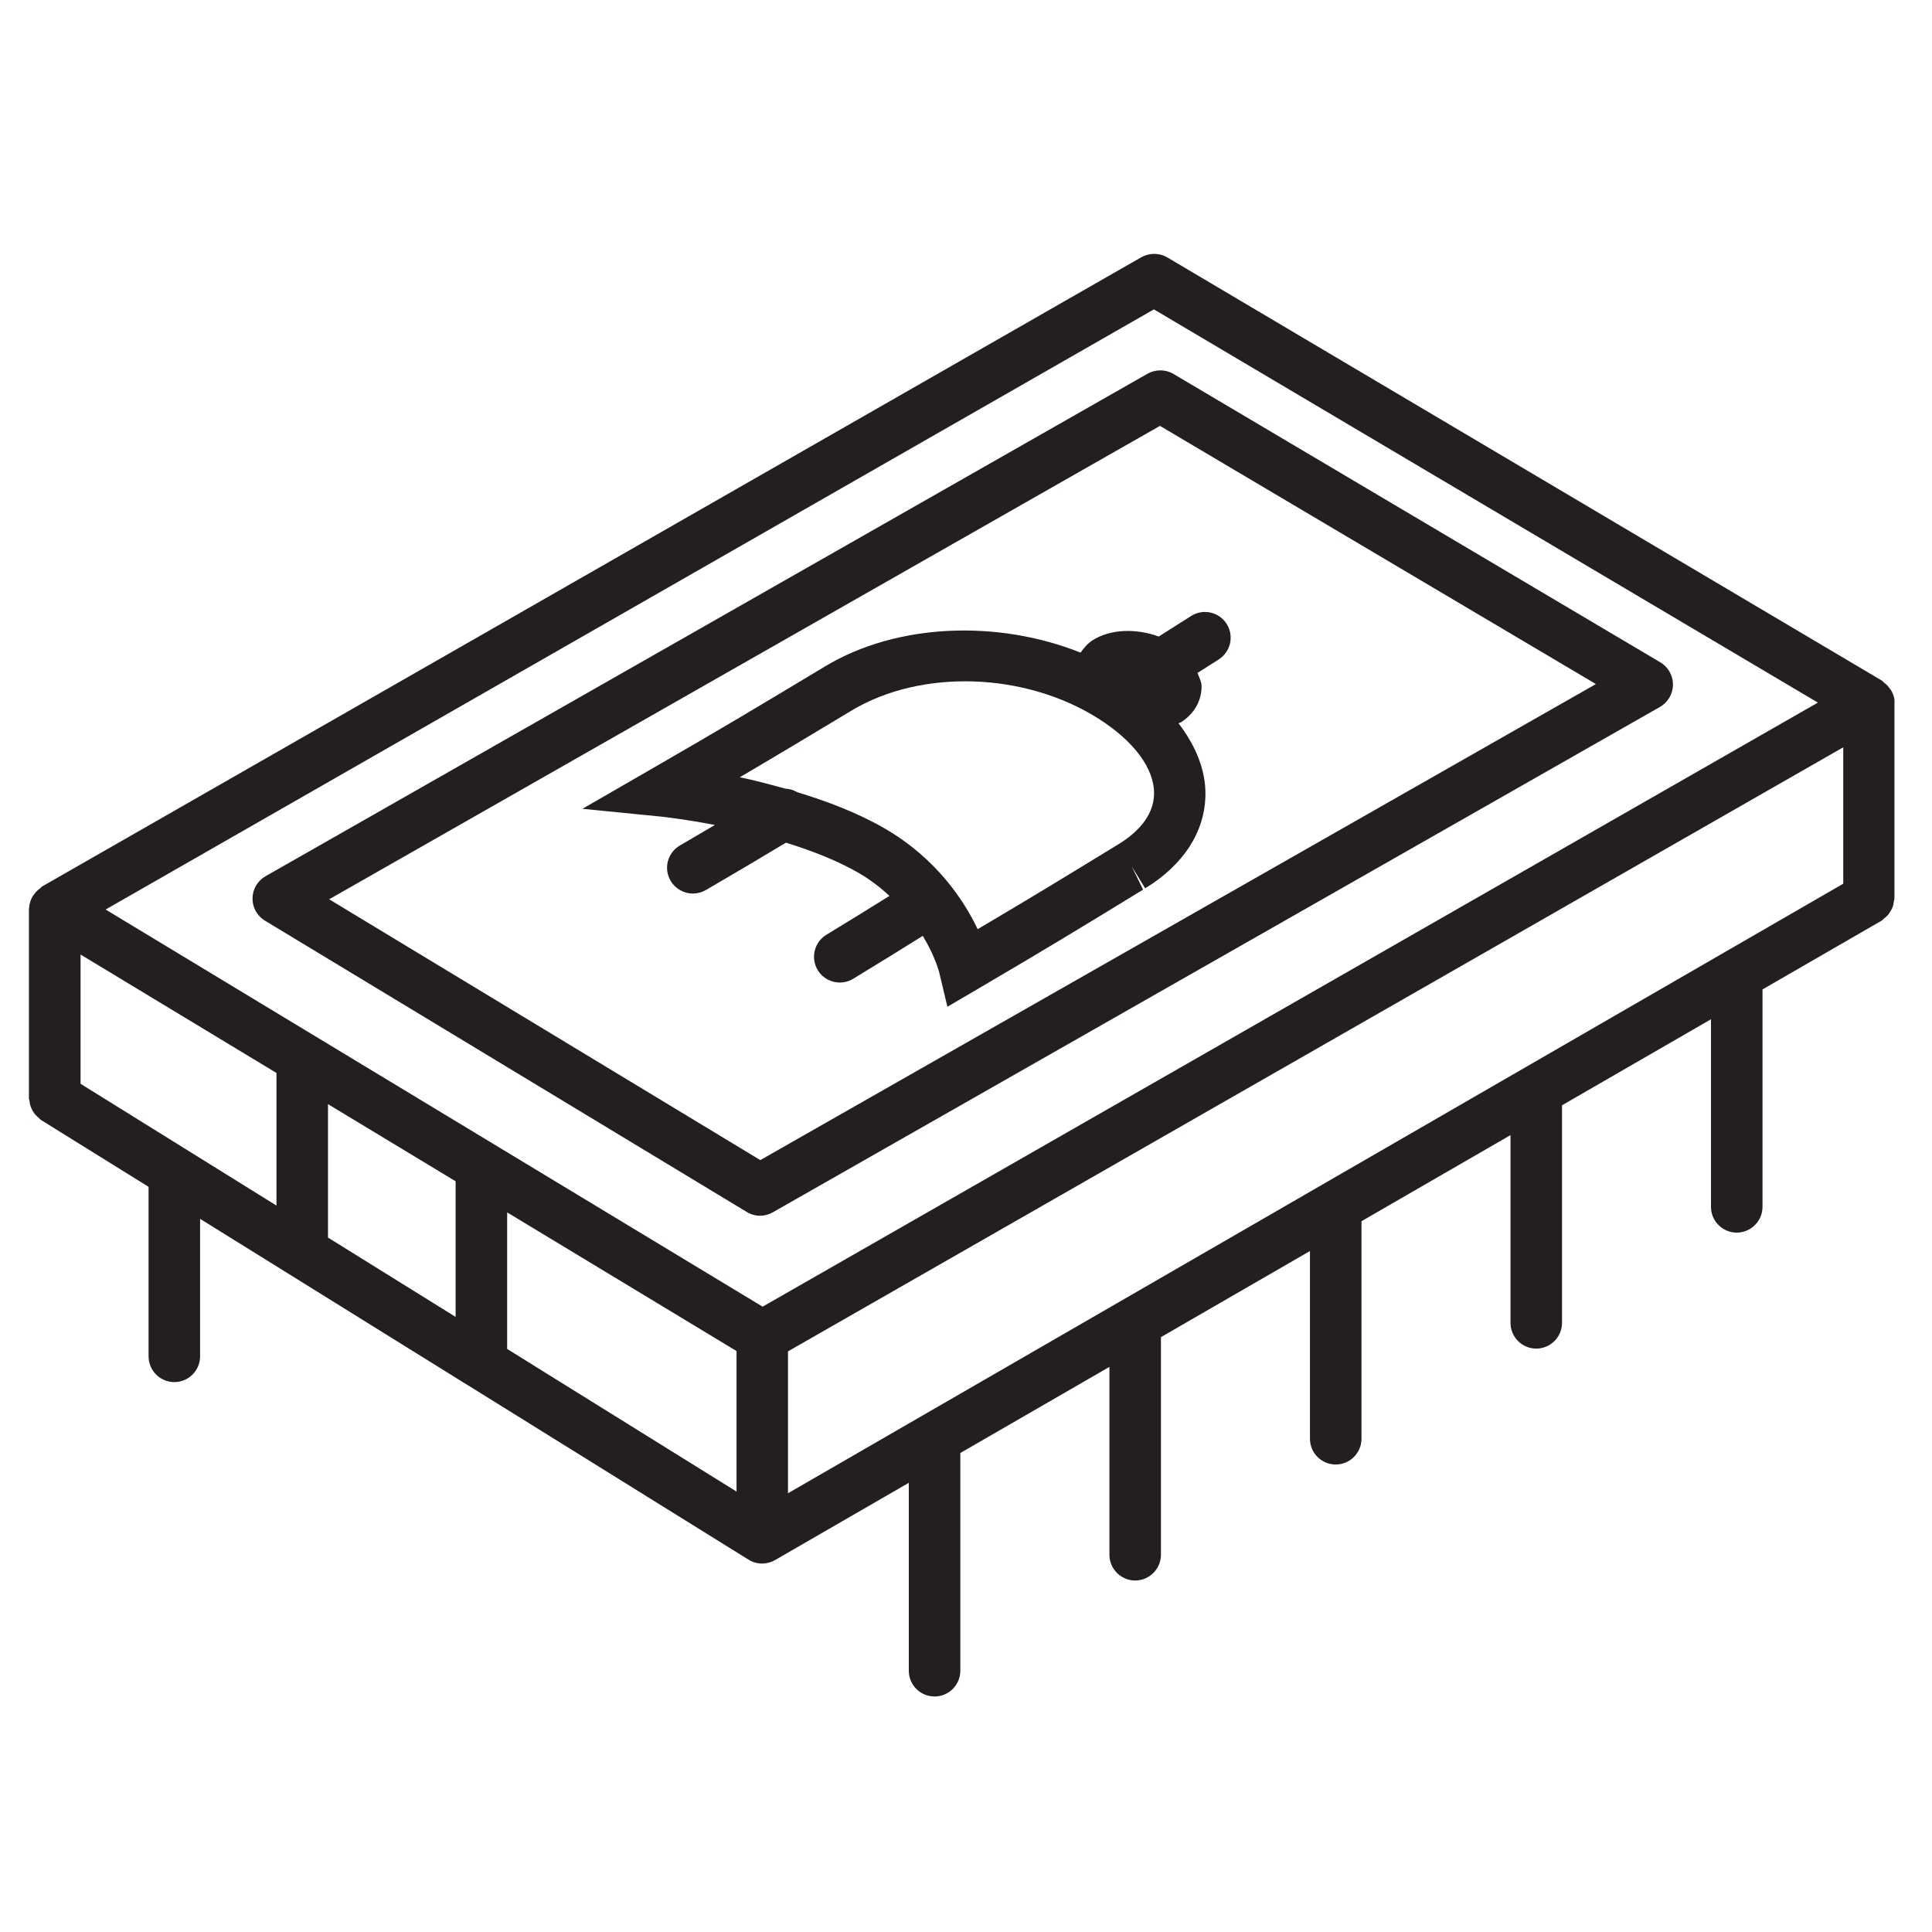
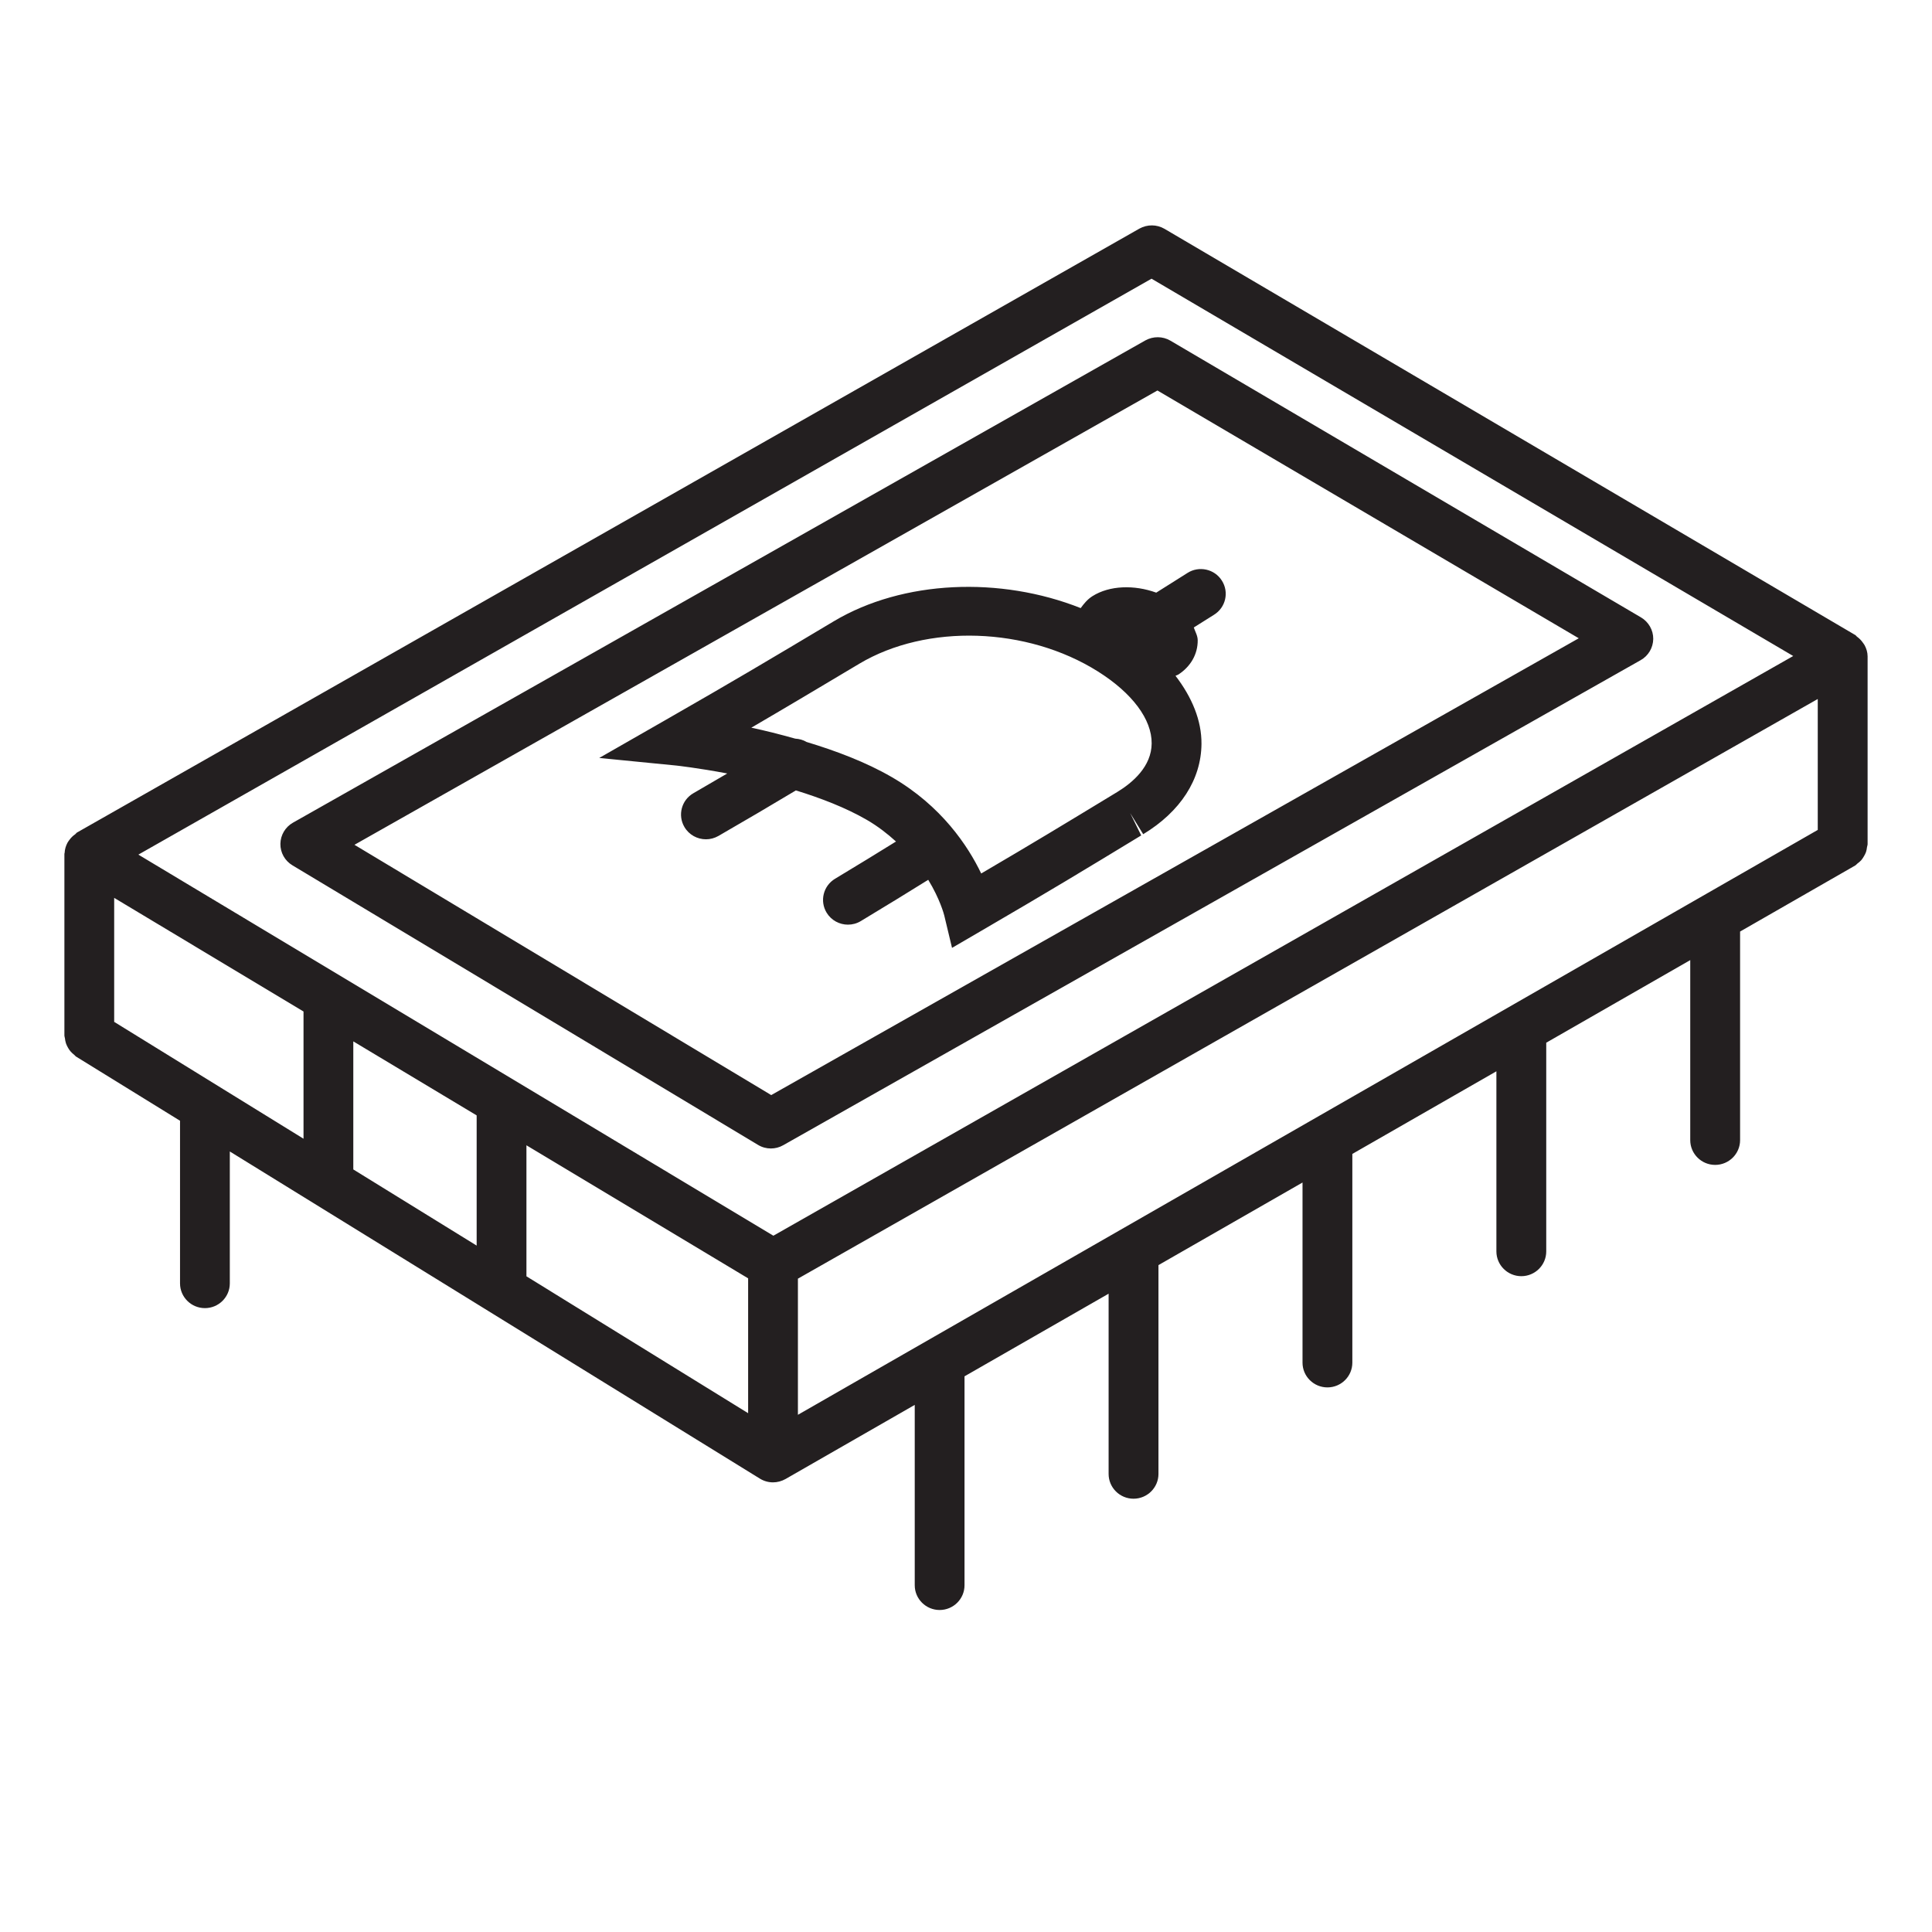
- <svg xmlns="http://www.w3.org/2000/svg" version="1.1" id="Layer_1" x="0px" y="0px" viewBox="0 0 30 30" style="enable-background:new 0 0 30 30;" xml:space="preserve">
-   <style type="text/css">
- 	.st0{display:none;opacity:0.2;}
- 	.st1{display:inline;fill:none;stroke:#00ADEE;stroke-width:0.125;stroke-miterlimit:10;}
- 	.st2{fill:#231F20;}
- </style>
-   <g class="st0">
-     <path class="st1" d="M-15.375-16.557" />
-     <line class="st1" x1="-13.125" y1="47.156" x2="-13.125" y2="-16.36" />
-     <line class="st1" x1="-10.875" y1="47.353" x2="-10.875" y2="-16.557" />
-     <line class="st1" x1="-8.625" y1="46.959" x2="-8.625" y2="-16.311" />
-     <line class="st1" x1="-6.375" y1="47.746" x2="-6.375" y2="-16.655" />
-     <line class="st1" x1="-4.125" y1="47.353" x2="-4.125" y2="-16.508" />
-     <line class="st1" x1="-1.875" y1="47.5" x2="-1.875" y2="-16.606" />
-     <line class="st1" x1="0.375" y1="47.353" x2="0.375" y2="-16.557" />
-     <line class="st1" x1="2.625" y1="47.5" x2="2.625" y2="-16.902" />
-     <line class="st1" x1="4.875" y1="47.156" x2="4.875" y2="-16.655" />
-     <line class="st1" x1="7.125" y1="47.303" x2="7.125" y2="-16.852" />
-     <line class="st1" x1="9.375" y1="47.106" x2="9.375" y2="-16.458" />
-     <line class="st1" x1="11.625" y1="47.254" x2="11.625" y2="-16.508" />
-     <line class="st1" x1="13.875" y1="47.303" x2="13.875" y2="-16.508" />
-     <line class="st1" x1="16.125" y1="47.057" x2="16.125" y2="-16.458" />
-     <line class="st1" x1="18.375" y1="47.106" x2="18.375" y2="-16.409" />
-     <line class="st1" x1="20.625" y1="47.353" x2="20.625" y2="-16.606" />
-     <line class="st1" x1="22.875" y1="47.156" x2="22.875" y2="-16.557" />
-     <line class="st1" x1="25.125" y1="47.451" x2="25.125" y2="-16.508" />
-     <line class="st1" x1="27.375" y1="47.254" x2="27.375" y2="-16.36" />
-     <line class="st1" x1="29.625" y1="47.106" x2="29.625" y2="-16.508" />
-     <line class="st1" x1="31.875" y1="47.156" x2="31.875" y2="-16.508" />
-     <line class="st1" x1="34.125" y1="47.106" x2="34.125" y2="-16.508" />
-     <line class="st1" x1="36.375" y1="46.86" x2="36.375" y2="-16.557" />
-     <line class="st1" x1="38.625" y1="47.156" x2="38.625" y2="-16.754" />
-     <line class="st1" x1="40.875" y1="47.156" x2="40.875" y2="-16.606" />
-     <line class="st1" x1="43.125" y1="47.451" x2="43.125" y2="-16.606" />
-     <line class="st1" x1="-14.293" y1="47.173" x2="-16.49" y2="45.904" />
-     <line class="st1" x1="-9.884" y1="47.12" x2="-16.544" y2="43.275" />
-     <line class="st1" x1="-5.029" y1="47.325" x2="-16.555" y2="40.67" />
-     <line class="st1" x1="-0.41" y1="47.394" x2="-16.607" y2="38.042" />
-     <line class="st1" x1="3.865" y1="47.263" x2="-16.499" y2="35.507" />
-     <line class="st1" x1="8.182" y1="47.157" x2="-16.459" y2="32.931" />
-     <line class="st1" x1="12.736" y1="47.189" x2="-16.529" y2="30.293" />
-     <line class="st1" x1="17.049" y1="47.081" x2="-16.465" y2="27.732" />
-     <line class="st1" x1="21.749" y1="47.197" x2="-16.522" y2="25.101" />
-     <line class="st1" x1="26.271" y1="47.209" x2="-16.645" y2="22.431" />
-     <line class="st1" x1="30.801" y1="47.227" x2="-16.572" y2="19.876" />
-     <line class="st1" x1="35.08" y1="47.099" x2="-16.576" y2="17.276" />
-     <line class="st1" x1="39.737" y1="47.19" x2="-16.594" y2="14.667" />
-     <line class="st1" x1="44.428" y1="47.3" x2="-16.647" y2="12.038" />
-     <line class="st1" x1="46.539" y1="45.921" x2="-16.545" y2="9.499" />
-     <line class="st1" x1="46.758" y1="43.449" x2="-16.458" y2="6.952" />
-     <line class="st1" x1="46.545" y1="40.727" x2="-16.525" y2="4.314" />
-     <line class="st1" x1="46.597" y1="38.16" x2="-16.558" y2="1.697" />
-     <line class="st1" x1="46.527" y1="35.521" x2="-16.469" y2="-0.85" />
-     <line class="st1" x1="46.651" y1="32.994" x2="-16.472" y2="-3.449" />
-     <line class="st1" x1="46.538" y1="30.331" x2="-16.42" y2="-6.017" />
-     <line class="st1" x1="46.48" y1="27.7" x2="-16.375" y2="-8.59" />
-     <polyline class="st1" points="46.578,25.158 -16.135,-11.049 -16.529,-11.277  " />
-     <polyline class="st1" points="46.514,22.524 -16.248,-13.712 -17.11,-14.21  " />
-     <polyline class="st1" points="46.544,19.943 -15,-15.59 -16.761,-16.607  " />
-     <line class="st1" x1="46.353" y1="17.234" x2="-12.067" y2="-16.494" />
-     <line class="st1" x1="46.482" y1="14.711" x2="-7.511" y2="-16.462" />
-     <line class="st1" x1="46.479" y1="12.111" x2="-3.012" y2="-16.463" />
-     <line class="st1" x1="46.458" y1="9.501" x2="1.186" y2="-16.637" />
-     <line class="st1" x1="46.361" y1="6.847" x2="5.651" y2="-16.657" />
-     <line class="st1" x1="46.563" y1="4.365" x2="10.485" y2="-16.464" />
-     <line class="st1" x1="46.605" y1="1.791" x2="15.1" y2="-16.398" />
-     <line class="st1" x1="46.434" y1="-0.906" x2="19.593" y2="-16.402" />
-     <line class="st1" x1="46.589" y1="-3.414" x2="23.944" y2="-16.488" />
-     <line class="st1" x1="46.367" y1="-6.141" x2="28.447" y2="-16.486" />
-     <line class="st1" x1="46.599" y1="-8.604" x2="33.098" y2="-16.399" />
-     <line class="st1" x1="46.587" y1="-11.21" x2="37.221" y2="-16.617" />
-     <line class="st1" x1="46.605" y1="-13.797" x2="41.949" y2="-16.485" />
-     <path class="st1" d="M-72.75-106.089" />
-     <path class="st1" d="M-71.625-108.038" />
-     <path class="st1" d="M-70.5-109.987" />
-     <path class="st1" d="M-69.375-111.935" />
-     <path class="st1" d="M-68.25-113.884" />
-     <path class="st1" d="M-67.125-115.832" />
-     <path class="st1" d="M-66-117.781" />
-     <path class="st1" d="M-64.875-119.729" />
-     <path class="st1" d="M-63.75-121.678" />
-     <path class="st1" d="M46.631,47.121" />
-     <line class="st1" x1="41.838" y1="47.29" x2="46.535" y2="44.579" />
-     <line class="st1" x1="37.761" y1="47.047" x2="46.655" y2="41.911" />
-     <line class="st1" x1="33.248" y1="47.054" x2="46.639" y2="39.322" />
-     <line class="st1" x1="28.747" y1="47.054" x2="46.555" y2="36.773" />
-     <line class="st1" x1="23.977" y1="47.211" x2="46.555" y2="34.175" />
-     <line class="st1" x1="19.718" y1="47.071" x2="46.602" y2="31.55" />
-     <line class="st1" x1="15.312" y1="47.017" x2="46.607" y2="28.949" />
-     <line class="st1" x1="10.399" y1="47.256" x2="46.575" y2="26.369" />
-     <line class="st1" x1="6.12" y1="47.128" x2="46.516" y2="23.805" />
-     <line class="st1" x1="1.295" y1="47.315" x2="46.616" y2="21.149" />
-     <line class="st1" x1="-3.222" y1="47.325" x2="46.415" y2="18.667" />
-     <line class="st1" x1="-8.051" y1="47.515" x2="46.557" y2="15.987" />
-     <line class="st1" x1="-11.769" y1="47.064" x2="46.441" y2="13.457" />
-     <line class="st1" x1="-16.62" y1="47.266" x2="46.498" y2="10.825" />
-     <line class="st1" x1="-16.625" y1="44.671" x2="46.567" y2="8.187" />
-     <line class="st1" x1="-16.398" y1="41.942" x2="46.477" y2="5.641" />
-     <line class="st1" x1="-16.514" y1="39.411" x2="46.651" y2="2.943" />
-     <line class="st1" x1="-16.367" y1="36.728" x2="46.481" y2="0.443" />
-     <line class="st1" x1="-16.426" y1="34.164" x2="46.624" y2="-2.238" />
-     <line class="st1" x1="-16.554" y1="31.64" x2="46.559" y2="-4.798" />
-     <line class="st1" x1="-16.659" y1="29.102" x2="46.506" y2="-7.366" />
-     <line class="st1" x1="-16.549" y1="26.441" x2="46.495" y2="-9.958" />
-     <line class="st1" x1="-16.501" y1="23.815" x2="46.691" y2="-12.669" />
-     <line class="st1" x1="-16.687" y1="21.324" x2="46.659" y2="-15.249" />
-     <line class="st1" x1="-16.522" y1="18.631" x2="44.322" y2="-16.497" />
-     <line class="st1" x1="-16.64" y1="16.101" x2="40.115" y2="-16.667" />
-     <line class="st1" x1="-16.454" y1="13.396" x2="35.498" y2="-16.599" />
-     <line class="st1" x1="-16.477" y1="10.81" x2="31.011" y2="-16.606" />
-     <line class="st1" x1="-16.619" y1="8.295" x2="26.374" y2="-16.527" />
-     <line class="st1" x1="-16.589" y1="5.679" x2="21.704" y2="-16.429" />
-     <line class="st1" x1="-16.499" y1="3.029" x2="17.345" y2="-16.51" />
-     <line class="st1" x1="-16.488" y1="0.425" x2="12.96" y2="-16.577" />
-     <line class="st1" x1="-16.537" y1="-2.145" x2="8.453" y2="-16.573" />
-     <line class="st1" x1="-16.447" y1="-4.795" x2="4.027" y2="-16.616" />
-     <polyline class="st1" points="-16.57,-7.322 -15.992,-7.656 -0.364,-16.679  " />
-     <line class="st1" x1="-16.692" y1="-9.85" x2="-5.065" y2="-16.562" />
-     <line class="st1" x1="-16.256" y1="-12.699" x2="-10.091" y2="-16.259" />
-     <path class="st1" d="M-14.174-16.5" />
-   </g>
-   <g>
-     <path class="st2" d="M29.375,10.736c-0.008-0.016-0.019-0.028-0.029-0.042c-0.027-0.039-0.058-0.071-0.096-0.098   c-0.009-0.007-0.014-0.019-0.024-0.025L18.126,3.997c-0.125-0.073-0.276-0.073-0.403-0.003L0.652,13.766   c-0.011,0.006-0.015,0.018-0.025,0.025c-0.038,0.026-0.07,0.058-0.097,0.095c-0.011,0.015-0.022,0.029-0.031,0.045   c-0.026,0.05-0.043,0.104-0.046,0.164c-0,0.005-0.004,0.008-0.004,0.013c0,0.001,0.001,0.001,0.001,0.002   c0,0.001-0.001,0.002-0.001,0.003v2.938c0,0.015,0.007,0.027,0.008,0.042c0.003,0.028,0.008,0.055,0.017,0.082   c0.008,0.024,0.018,0.046,0.03,0.068c0.012,0.022,0.025,0.043,0.042,0.062c0.018,0.021,0.038,0.039,0.06,0.057   c0.011,0.009,0.019,0.022,0.032,0.03l1.669,1.037v2.632c0,0.221,0.179,0.4,0.4,0.4   s0.4-0.18,0.4-0.4V18.926l4.153,2.581c0,0,0,0,0.001,0l4.363,2.712   c0.065,0.04,0.138,0.06,0.211,0.06c0.069,0,0.138-0.019,0.2-0.054l2.077-1.2v2.918   c0,0.221,0.179,0.4,0.4,0.4s0.4-0.18,0.4-0.4v-3.381l2.315-1.337v2.917   c0,0.221,0.18,0.4,0.4,0.4s0.4-0.18,0.4-0.4v-3.379l2.314-1.337v2.915   c0,0.221,0.18,0.4,0.4,0.4s0.4-0.18,0.4-0.4v-3.378l2.314-1.337v2.915   c0,0.221,0.18,0.4,0.4,0.4s0.4-0.18,0.4-0.4v-3.378l2.313-1.336v2.913   c0,0.221,0.18,0.4,0.4,0.4s0.4-0.18,0.4-0.4v-3.376l1.849-1.068   c0.015-0.009,0.024-0.023,0.037-0.033c0.022-0.017,0.043-0.033,0.061-0.054c0.017-0.019,0.029-0.04,0.042-0.062   c0.013-0.022,0.025-0.044,0.034-0.069c0.009-0.026,0.013-0.052,0.016-0.079c0.002-0.017,0.01-0.032,0.01-0.05V10.915   C29.423,10.85,29.403,10.79,29.375,10.736z M12.236,23.187v-2.203l16.386-9.38v2.118L12.236,23.187z    M8.273,21.194c-0-0-0.001-0.001-0.001-0.001L7.875,20.946v-2.12l3.562,2.153v2.182L8.273,21.194z    M1.251,16.829v-2.007l3.042,1.839V18.72L1.251,16.829z M5.093,17.145l1.982,1.198v2.106l-1.982-1.232V17.145z    M17.918,4.804l10.31,6.106l-16.386,9.38L1.64,14.123L17.918,4.804z" />
-     <path class="st2" d="M25.776,10.977c0.124-0.071,0.2-0.202,0.202-0.344c0.001-0.143-0.074-0.275-0.196-0.348   l-7.561-4.479c-0.124-0.073-0.276-0.073-0.402-0.003L4.123,13.606C4,13.676,3.923,13.807,3.921,13.948   c-0.002,0.142,0.071,0.274,0.193,0.348l7.481,4.523c0.064,0.039,0.135,0.059,0.207,0.059   c0.068,0,0.137-0.018,0.198-0.053L25.776,10.977z M5.111,13.964l12.901-7.351l6.769,4.009l-12.975,7.392   L5.111,13.964z" />
-     <path class="st2" d="M19.048,9.689c-0.117-0.188-0.367-0.242-0.551-0.125l-0.504,0.32   c-0.354-0.129-0.75-0.117-1.024,0.056c-0.082,0.052-0.138,0.122-0.19,0.194   c-1.29-0.515-2.853-0.457-3.968,0.214c-1.054,0.634-1.616,0.971-2.689,1.589l-1.078,0.622l1.238,0.123   c0.008,0.001,0.349,0.038,0.819,0.128c-0.163,0.096-0.332,0.195-0.544,0.319c-0.191,0.111-0.256,0.356-0.144,0.547   c0.074,0.127,0.208,0.199,0.346,0.199c0.068,0,0.137-0.018,0.201-0.054c0.503-0.293,0.794-0.466,1.244-0.736   c0.396,0.123,0.796,0.276,1.138,0.475c0.184,0.107,0.335,0.228,0.47,0.351c-0.31,0.194-0.57,0.354-0.98,0.604   c-0.189,0.115-0.248,0.361-0.134,0.55c0.075,0.123,0.207,0.192,0.342,0.192c0.071,0,0.143-0.019,0.207-0.058   c0.453-0.276,0.726-0.444,1.082-0.667c0.189,0.312,0.253,0.557,0.257,0.575l0.125,0.526l0.466-0.273   c1.118-0.656,1.621-0.963,2.573-1.546l-0.177-0.361l0.209,0.341c0.599-0.366,0.932-0.885,0.936-1.461   c0.003-0.379-0.152-0.754-0.418-1.102c0.013-0.008,0.031-0.01,0.044-0.019c0.201-0.13,0.315-0.334,0.314-0.557   c-0.001-0.072-0.039-0.138-0.063-0.206l0.326-0.207C19.11,10.123,19.166,9.876,19.048,9.689z M17.366,13.11   l-0.031,0.019c-0.824,0.504-1.31,0.801-2.154,1.299c-0.211-0.443-0.636-1.093-1.437-1.56   c-0.419-0.244-0.9-0.426-1.368-0.568c-0.056-0.034-0.118-0.051-0.183-0.054   c-0.246-0.069-0.486-0.131-0.705-0.177c0.556-0.327,1.039-0.617,1.736-1.036c1.082-0.649,2.692-0.597,3.833,0.126   c0.552,0.35,0.867,0.775,0.863,1.165C17.917,12.696,17.617,12.957,17.366,13.11z" />
-   </g>
+ <svg xmlns="http://www.w3.org/2000/svg" width="60" height="60" viewBox="0 0 60 60">
+   <path fill="#231F20" d="M57.909,20.041 C57.893,20.011 57.873,19.988 57.854,19.96 C57.802,19.885 57.741,19.823 57.668,19.771 C57.649,19.758 57.641,19.735 57.621,19.724 L36.164,7.106 C35.923,6.966 35.63,6.965 35.385,7.1 L2.389,25.856 C2.369,25.868 2.36,25.89 2.341,25.904 C2.267,25.954 2.206,26.014 2.154,26.086 C2.133,26.116 2.112,26.141 2.095,26.173 C2.045,26.269 2.012,26.374 2.007,26.488 C2.007,26.497 2,26.504 2,26.513 C2,26.515 2.001,26.516 2.001,26.517 C2.001,26.519 2,26.521 2,26.523 L2,32.163 C2,32.191 2.013,32.215 2.016,32.242 C2.022,32.296 2.031,32.348 2.048,32.4 C2.064,32.446 2.083,32.487 2.107,32.529 C2.13,32.572 2.156,32.611 2.188,32.649 C2.223,32.691 2.262,32.724 2.304,32.758 C2.326,32.775 2.34,32.8 2.365,32.815 L5.591,34.806 L5.591,39.857 C5.591,40.28 5.937,40.625 6.364,40.625 C6.791,40.625 7.137,40.28 7.137,39.857 L7.137,35.76 L15.165,40.714 C15.165,40.714 15.166,40.715 15.166,40.715 L23.599,45.92 C23.724,45.997 23.865,46.036 24.007,46.036 C24.14,46.036 24.274,46 24.394,45.933 L28.408,43.63 L28.408,49.232 C28.408,49.655 28.755,50 29.181,50 C29.608,50 29.954,49.655 29.954,49.232 L29.954,42.743 L34.429,40.177 L34.429,45.775 C34.429,46.199 34.776,46.544 35.203,46.544 C35.629,46.544 35.977,46.199 35.977,45.775 L35.977,39.289 L40.451,36.724 L40.451,42.319 C40.451,42.743 40.798,43.087 41.225,43.087 C41.651,43.087 41.998,42.743 41.998,42.319 L41.998,35.836 L46.472,33.27 L46.472,38.864 C46.472,39.288 46.82,39.633 47.246,39.633 C47.673,39.633 48.02,39.288 48.02,38.864 L48.02,32.382 L52.492,29.817 L52.492,35.408 C52.492,35.832 52.839,36.177 53.266,36.177 C53.692,36.177 54.04,35.832 54.04,35.408 L54.04,28.93 L57.613,26.88 C57.642,26.864 57.659,26.837 57.685,26.817 C57.728,26.785 57.768,26.754 57.804,26.713 C57.836,26.676 57.86,26.636 57.885,26.594 C57.91,26.551 57.933,26.51 57.95,26.462 C57.967,26.413 57.974,26.363 57.981,26.311 C57.985,26.278 58,26.249 58,26.216 L58,20.384 C58,20.259 57.963,20.145 57.909,20.041 Z M24.78,43.938 L24.78,39.71 L56.452,21.708 L56.452,25.774 L24.78,43.938 Z M17.12,40.113 C17.119,40.113 17.119,40.112 17.118,40.111 L16.349,39.637 L16.349,35.568 L23.234,39.7 L23.234,43.888 L17.12,40.113 Z M3.546,31.735 L3.546,27.884 L9.426,31.413 L9.426,35.364 L3.546,31.735 Z M10.972,32.341 L14.803,34.64 L14.803,38.683 L10.972,36.318 L10.972,32.341 Z M35.762,8.655 L55.69,20.373 L24.018,38.376 L4.297,26.541 L35.762,8.655 Z M50.952,20.502 C51.192,20.367 51.339,20.115 51.343,19.842 C51.345,19.568 51.199,19.314 50.963,19.174 L36.347,10.579 C36.108,10.439 35.813,10.438 35.57,10.572 L9.098,25.549 C8.86,25.684 8.712,25.934 8.708,26.206 C8.704,26.479 8.846,26.732 9.081,26.873 L23.54,35.555 C23.663,35.63 23.801,35.667 23.94,35.667 C24.072,35.667 24.204,35.634 24.323,35.566 L50.952,20.502 Z M11.008,26.236 L35.945,12.127 L49.03,19.822 L23.951,34.009 L11.008,26.236 Z M37.946,18.031 C37.72,17.67 37.236,17.566 36.882,17.791 L35.908,18.405 C35.224,18.157 34.457,18.18 33.929,18.513 C33.771,18.612 33.663,18.747 33.562,18.885 C31.07,17.896 28.049,18.009 25.893,19.295 C23.855,20.512 22.769,21.158 20.694,22.346 L18.61,23.539 L21.004,23.775 C21.019,23.777 21.678,23.849 22.586,24.021 C22.272,24.206 21.945,24.396 21.534,24.634 C21.165,24.846 21.04,25.317 21.255,25.683 C21.398,25.928 21.658,26.065 21.924,26.065 C22.056,26.065 22.189,26.031 22.312,25.961 C23.285,25.399 23.847,25.067 24.717,24.547 C25.484,24.784 26.256,25.078 26.917,25.46 C27.272,25.666 27.564,25.897 27.826,26.134 C27.226,26.507 26.725,26.813 25.931,27.292 C25.567,27.512 25.451,27.985 25.673,28.347 C25.818,28.584 26.073,28.716 26.334,28.716 C26.471,28.716 26.61,28.68 26.735,28.604 C27.611,28.075 28.138,27.752 28.827,27.323 C29.192,27.922 29.315,28.391 29.324,28.427 L29.566,29.437 L30.467,28.912 C32.629,27.652 33.601,27.063 35.441,25.945 L35.099,25.252 L35.503,25.907 C36.66,25.205 37.304,24.209 37.313,23.102 C37.319,22.376 37.019,21.656 36.506,20.987 C36.532,20.972 36.565,20.967 36.591,20.951 C36.979,20.701 37.2,20.311 37.196,19.883 C37.195,19.744 37.12,19.619 37.074,19.487 L37.704,19.091 C38.067,18.864 38.175,18.39 37.946,18.031 Z M34.696,24.597 L34.635,24.634 C33.042,25.601 32.104,26.171 30.472,27.127 C30.064,26.277 29.243,25.029 27.694,24.133 C26.884,23.664 25.954,23.316 25.05,23.043 C24.942,22.979 24.822,22.946 24.697,22.939 C24.222,22.806 23.757,22.688 23.333,22.599 C24.408,21.972 25.342,21.415 26.689,20.611 C28.781,19.365 31.893,19.466 34.097,20.853 C35.164,21.525 35.773,22.34 35.766,23.089 C35.76,23.802 35.181,24.302 34.696,24.597 Z" />
</svg>
